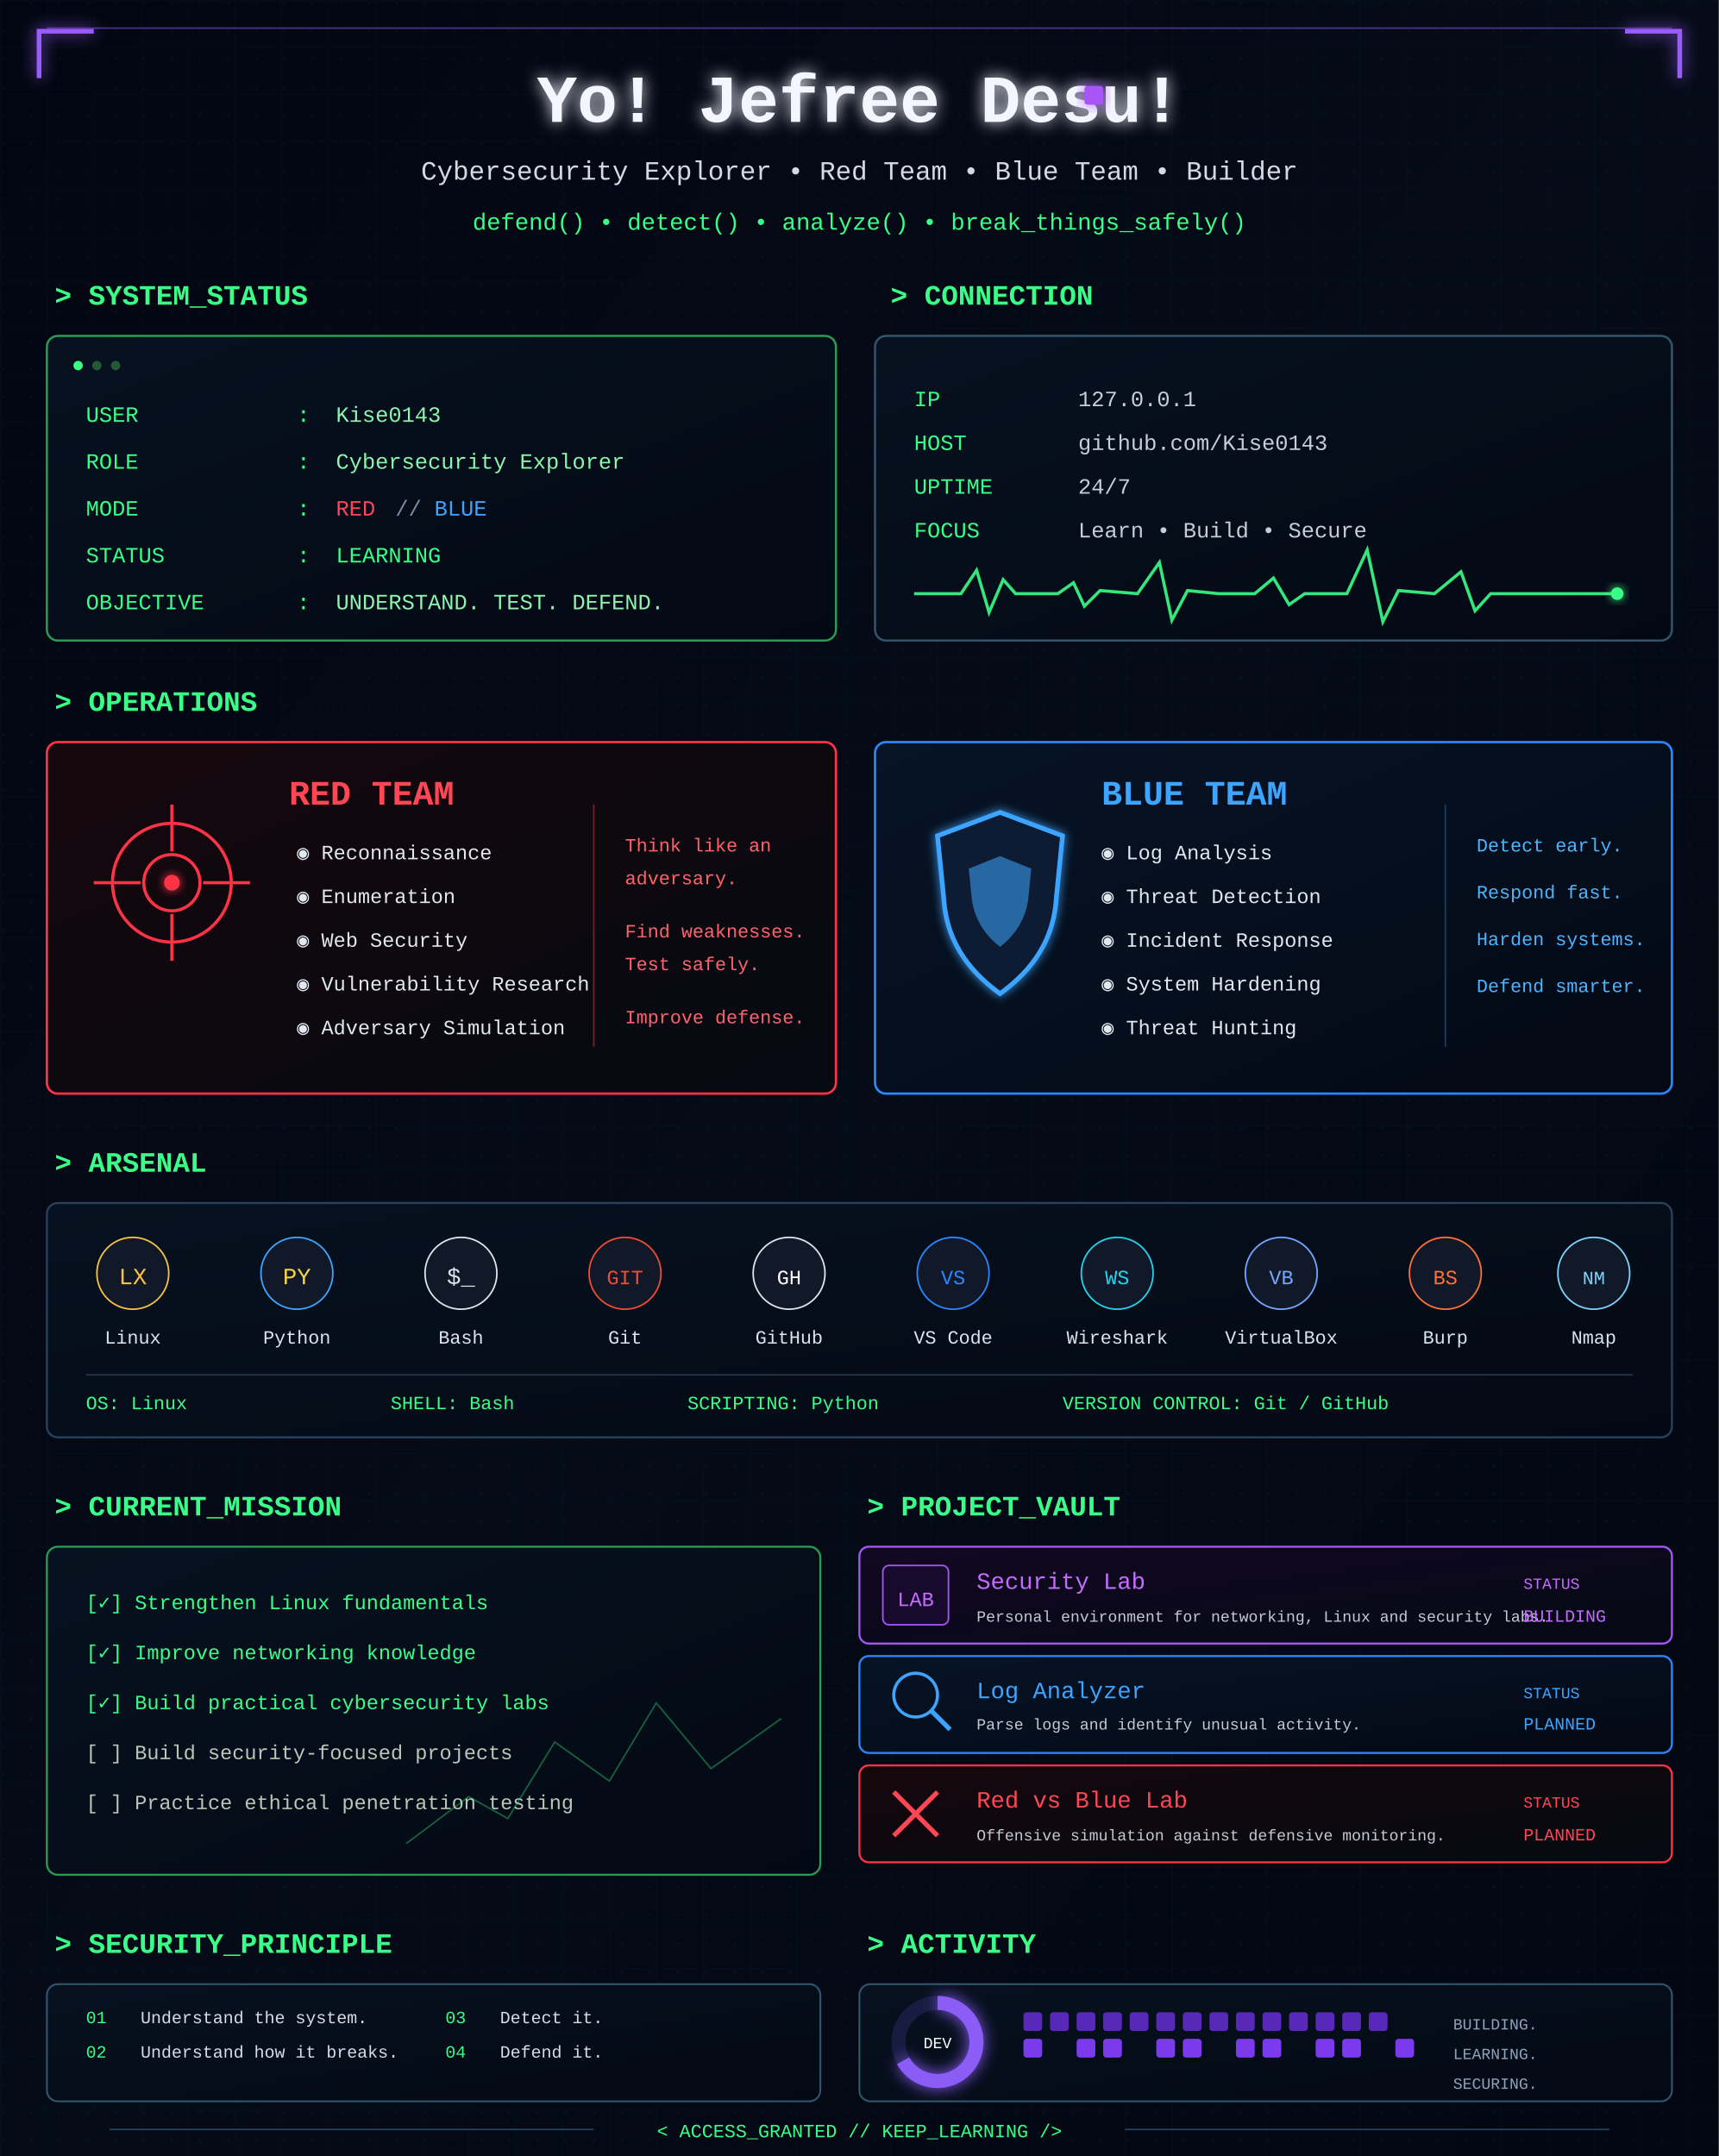
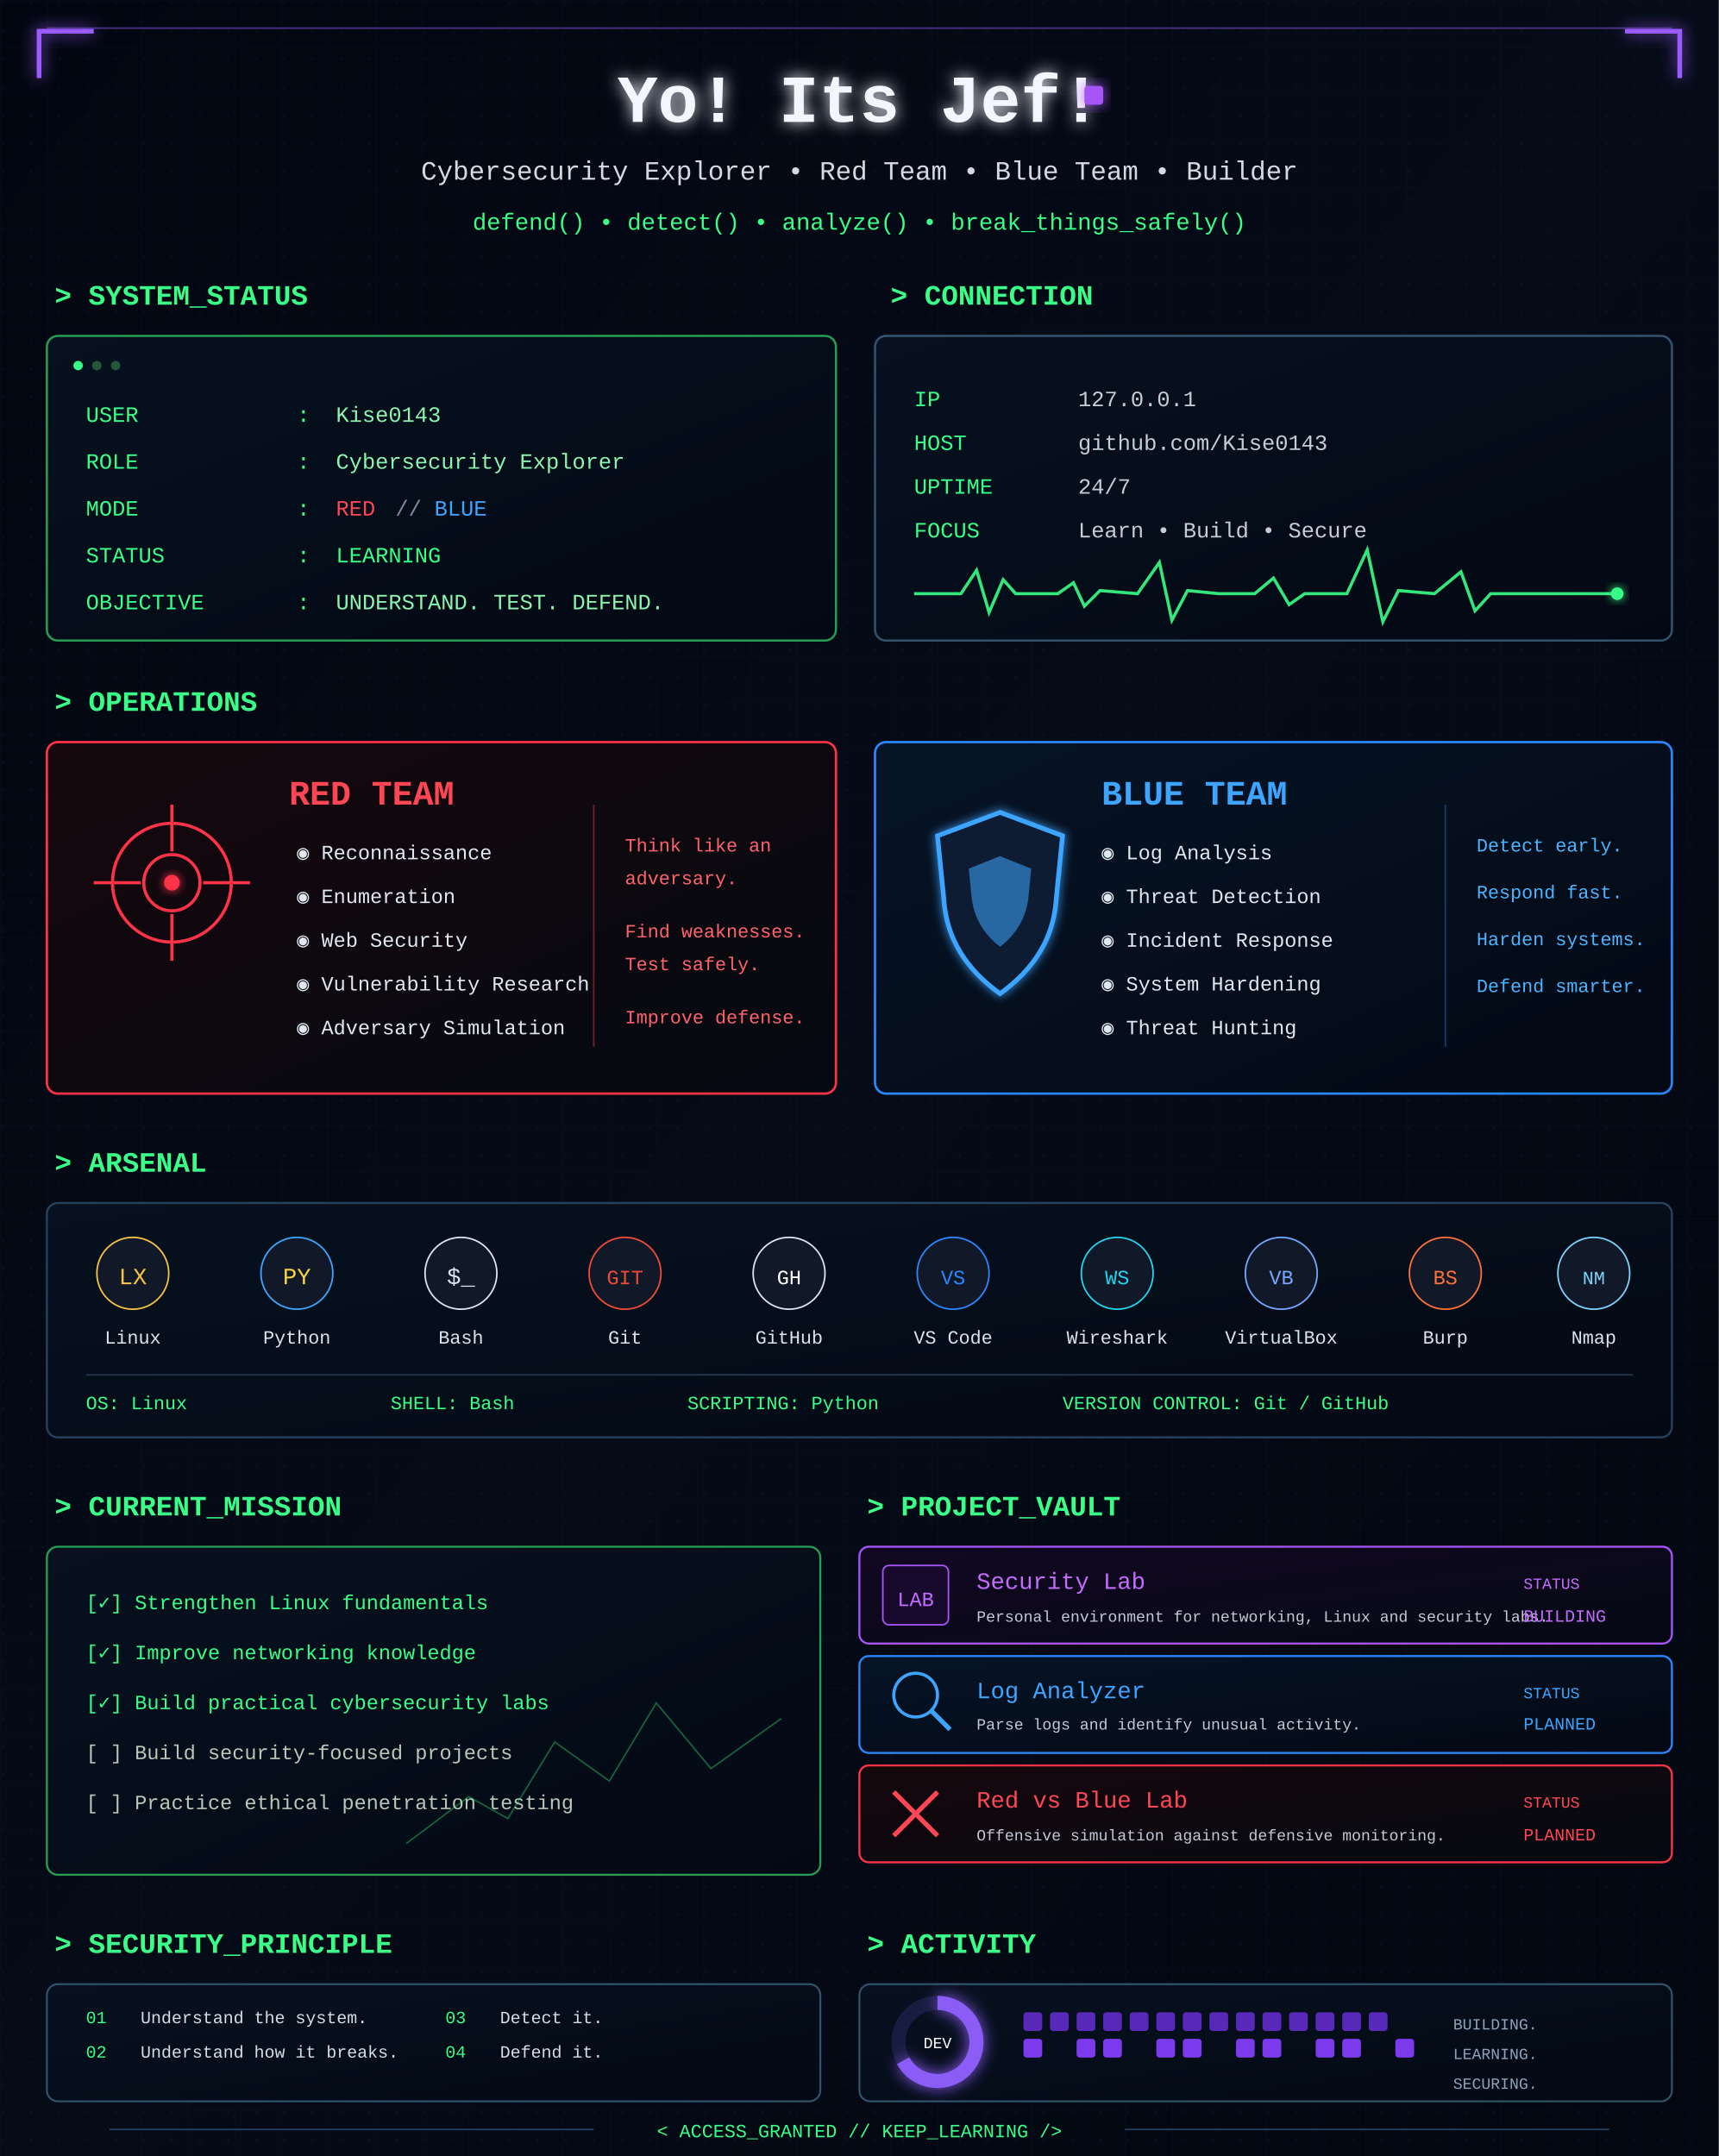
<svg xmlns="http://www.w3.org/2000/svg" viewBox="0 0 1100 1380" width="1100" height="1380">
  <defs>
    <linearGradient id="background" x1="0%" y1="0%" x2="100%" y2="100%">
      <stop offset="0%" stop-color="#020611" />
      <stop offset="50%" stop-color="#050b17" />
      <stop offset="100%" stop-color="#020711" />
    </linearGradient>
    <linearGradient id="panel" x1="0%" y1="0%" x2="100%" y2="100%">
      <stop offset="0%" stop-color="#07111f" />
      <stop offset="100%" stop-color="#030914" />
    </linearGradient>
    <linearGradient id="red-panel" x1="0%" y1="0%" x2="100%" y2="100%">
      <stop offset="0%" stop-color="#16080c" />
      <stop offset="100%" stop-color="#050912" />
    </linearGradient>
    <linearGradient id="blue-panel" x1="0%" y1="0%" x2="100%" y2="100%">
      <stop offset="0%" stop-color="#061426" />
      <stop offset="100%" stop-color="#040914" />
    </linearGradient>
    <linearGradient id="purple-panel" x1="0%" y1="0%" x2="100%" y2="100%">
      <stop offset="0%" stop-color="#120822" />
      <stop offset="100%" stop-color="#050914" />
    </linearGradient>
    <pattern id="grid" width="30" height="30" patternUnits="userSpaceOnUse">
      <path d="M30 0 L0 0 0 30" fill="none" stroke="#122039" stroke-width="0.7" opacity="0.5" />
    </pattern>
    <pattern id="dots" width="18" height="18" patternUnits="userSpaceOnUse">
      <circle cx="2" cy="2" r="1" fill="#263d60" opacity="0.4" />
    </pattern>
    <filter id="green-glow" x="-40%" y="-40%" width="180%" height="180%">
      <feGaussianBlur stdDeviation="3" result="blur" />
      <feMerge>
        <feMergeNode in="blur" />
        <feMergeNode in="SourceGraphic" />
      </feMerge>
    </filter>
    <filter id="violet-glow" x="-40%" y="-40%" width="180%" height="180%">
      <feGaussianBlur stdDeviation="5" result="blur" />
      <feMerge>
        <feMergeNode in="blur" />
        <feMergeNode in="SourceGraphic" />
      </feMerge>
    </filter>
    <filter id="blue-glow" x="-40%" y="-40%" width="180%" height="180%">
      <feGaussianBlur stdDeviation="3" result="blur" />
      <feMerge>
        <feMergeNode in="blur" />
        <feMergeNode in="SourceGraphic" />
      </feMerge>
    </filter>
    <filter id="red-glow" x="-40%" y="-40%" width="180%" height="180%">
      <feGaussianBlur stdDeviation="3" result="blur" />
      <feMerge>
        <feMergeNode in="blur" />
        <feMergeNode in="SourceGraphic" />
      </feMerge>
    </filter>
  </defs>
  <rect width="1100" height="1380" fill="url(#background)" />
  <rect width="1100" height="1380" fill="url(#grid)" opacity="0.45" />
  <rect width="1100" height="1380" fill="url(#dots)" opacity="0.25" />
  <line x1="30" y1="18" x2="1070" y2="18" stroke="#8b5cf6" stroke-width="1" opacity="0.5" />
  <path d="M25 50 L25 20 L60 20" fill="none" stroke="#9b5cff" stroke-width="3" filter="url(#violet-glow)" />
  <path d="M1075 50 L1075 20 L1040 20" fill="none" stroke="#9b5cff" stroke-width="3" filter="url(#violet-glow)" />
  <text x="550" y="78" text-anchor="middle" font-family="Consolas, Monaco, Courier New, monospace" font-size="43" font-weight="700" fill="#f4f6ff" filter="url(#violet-glow)">
-     Yo! Jefree Desu!
+     Yo! Its Jef!
  </text>
  <rect x="694" y="55" width="12" height="12" rx="2" fill="#a855f7" filter="url(#violet-glow)" />
  <text x="550" y="115" text-anchor="middle" font-family="Consolas, Monaco, Courier New, monospace" font-size="17" fill="#d5d9e2">
    Cybersecurity Explorer  •  Red Team  •  Blue Team  •  Builder
  </text>
  <text x="550" y="147" text-anchor="middle" font-family="Consolas, Monaco, Courier New, monospace" font-size="15" fill="#39ff88">
    defend()  •  detect()  •  analyze()  •  break_things_safely()
  </text>
  <text x="35" y="195" font-family="Consolas, Monaco, Courier New, monospace" font-size="18" font-weight="700" fill="#39ff88">
    &gt; SYSTEM_STATUS
  </text>
  <rect x="30" y="215" width="505" height="195" rx="7" fill="url(#panel)" stroke="#299c53" stroke-width="1.4" />
  <circle cx="50" cy="234" r="3" fill="#39ff88" />
  <circle cx="62" cy="234" r="3" fill="#245735" />
  <circle cx="74" cy="234" r="3" fill="#245735" />
  <g font-family="Consolas, Monaco, Courier New, monospace" font-size="14">
    <text x="55" y="270" fill="#39ff88">USER</text>
    <text x="190" y="270" fill="#39ff88">:</text>
    <text x="215" y="270" fill="#8df5af">Kise0143</text>
    <text x="55" y="300" fill="#39ff88">ROLE</text>
    <text x="190" y="300" fill="#39ff88">:</text>
    <text x="215" y="300" fill="#8df5af">Cybersecurity Explorer</text>
    <text x="55" y="330" fill="#39ff88">MODE</text>
    <text x="190" y="330" fill="#39ff88">:</text>
    <text x="215" y="330" fill="#ff4655">RED</text>
    <text x="253" y="330" fill="#7c8ca3">//</text>
    <text x="278" y="330" fill="#3da5ff">BLUE</text>
    <text x="55" y="360" fill="#39ff88">STATUS</text>
    <text x="190" y="360" fill="#39ff88">:</text>
    <text x="215" y="360" fill="#39ff88">LEARNING</text>
    <text x="55" y="390" fill="#39ff88">OBJECTIVE</text>
    <text x="190" y="390" fill="#39ff88">:</text>
    <text x="215" y="390" fill="#8df5af">
      UNDERSTAND. TEST. DEFEND.
    </text>
  </g>
  <text x="570" y="195" font-family="Consolas, Monaco, Courier New, monospace" font-size="18" font-weight="700" fill="#39ff88">
    &gt; CONNECTION
  </text>
  <rect x="560" y="215" width="510" height="195" rx="7" fill="url(#panel)" stroke="#31546b" stroke-width="1.4" />
  <g font-family="Consolas, Monaco, Courier New, monospace" font-size="14">
    <text x="585" y="260" fill="#39ff88">IP</text>
    <text x="690" y="260" fill="#c7ced9">127.0.0.1</text>
    <text x="585" y="288" fill="#39ff88">HOST</text>
    <text x="690" y="288" fill="#c7ced9">github.com/Kise0143</text>
    <text x="585" y="316" fill="#39ff88">UPTIME</text>
    <text x="690" y="316" fill="#c7ced9">24/7</text>
    <text x="585" y="344" fill="#39ff88">FOCUS</text>
    <text x="690" y="344" fill="#c7ced9">Learn • Build • Secure</text>
  </g>
  <polyline points="     585,380     615,380     625,365     633,392     642,371     650,380     677,380     687,373     694,388     704,378     728,380     742,360     750,397     760,378     780,380     803,380     815,370     825,387     835,380     862,380     875,352     885,398     895,378     918,380     935,366     944,391     954,380     1035,380" fill="none" stroke="#39ff88" stroke-width="2" opacity="0.9" />
  <circle cx="1035" cy="380" r="4" fill="#39ff88" filter="url(#green-glow)" />
  <text x="35" y="455" font-family="Consolas, Monaco, Courier New, monospace" font-size="18" font-weight="700" fill="#39ff88">
    &gt; OPERATIONS
  </text>
  <rect x="30" y="475" width="505" height="225" rx="7" fill="url(#red-panel)" stroke="#ff3347" stroke-width="1.5" />
  <circle cx="110" cy="565" r="38" fill="none" stroke="#ff3347" stroke-width="2" />
  <circle cx="110" cy="565" r="18" fill="none" stroke="#ff3347" stroke-width="2" />
  <circle cx="110" cy="565" r="5" fill="#ff3347" filter="url(#red-glow)" />
  <line x1="110" y1="515" x2="110" y2="545" stroke="#ff3347" stroke-width="2" />
  <line x1="110" y1="585" x2="110" y2="615" stroke="#ff3347" stroke-width="2" />
  <line x1="60" y1="565" x2="90" y2="565" stroke="#ff3347" stroke-width="2" />
  <line x1="130" y1="565" x2="160" y2="565" stroke="#ff3347" stroke-width="2" />
  <text x="185" y="515" font-family="Consolas, Monaco, Courier New, monospace" font-size="22" font-weight="700" fill="#ff4655">
    RED TEAM
  </text>
  <g font-family="Consolas, Monaco, Courier New, monospace" font-size="13" fill="#e2e8f0">
    <text x="190" y="550">◉ Reconnaissance</text>
    <text x="190" y="578">◉ Enumeration</text>
    <text x="190" y="606">◉ Web Security</text>
    <text x="190" y="634">◉ Vulnerability Research</text>
    <text x="190" y="662">◉ Adversary Simulation</text>
  </g>
  <line x1="380" y1="515" x2="380" y2="670" stroke="#8b2730" opacity="0.8" />
  <g font-family="Consolas, Monaco, Courier New, monospace" font-size="12" fill="#ff626d">
    <text x="400" y="545">Think like an</text>
    <text x="400" y="566">adversary.</text>
    <text x="400" y="600">Find weaknesses.</text>
    <text x="400" y="621">Test safely.</text>
    <text x="400" y="655">Improve defense.</text>
  </g>
  <rect x="560" y="475" width="510" height="225" rx="7" fill="url(#blue-panel)" stroke="#2987ff" stroke-width="1.5" />
  <path d="     M640 520     L680 535     L676 575     C674 607 655 625 640 636     C625 625 606 607 604 575     L600 535     Z" fill="#071a30" stroke="#3da5ff" stroke-width="3" filter="url(#blue-glow)" />
  <path d="     M640 548     L660 556     L658 576     C656 590 648 600 640 606     C632 600 624 590 622 576     L620 556     Z" fill="#3da5ff" opacity="0.55" />
  <text x="705" y="515" font-family="Consolas, Monaco, Courier New, monospace" font-size="22" font-weight="700" fill="#3da5ff">
    BLUE TEAM
  </text>
  <g font-family="Consolas, Monaco, Courier New, monospace" font-size="13" fill="#e2e8f0">
    <text x="705" y="550">◉ Log Analysis</text>
    <text x="705" y="578">◉ Threat Detection</text>
    <text x="705" y="606">◉ Incident Response</text>
    <text x="705" y="634">◉ System Hardening</text>
    <text x="705" y="662">◉ Threat Hunting</text>
  </g>
  <line x1="925" y1="515" x2="925" y2="670" stroke="#174b7d" opacity="0.8" />
  <g font-family="Consolas, Monaco, Courier New, monospace" font-size="12" fill="#4db4ff">
    <text x="945" y="545">Detect early.</text>
    <text x="945" y="575">Respond fast.</text>
    <text x="945" y="605">Harden systems.</text>
    <text x="945" y="635">Defend smarter.</text>
  </g>
  <text x="35" y="750" font-family="Consolas, Monaco, Courier New, monospace" font-size="18" font-weight="700" fill="#39ff88">
    &gt; ARSENAL
  </text>
  <rect x="30" y="770" width="1040" height="150" rx="7" fill="url(#panel)" stroke="#28425d" stroke-width="1.3" />
  <g font-family="Consolas, Monaco, Courier New, monospace" text-anchor="middle">
    <circle cx="85" cy="815" r="23" fill="#111827" stroke="#f6c344" />
    <text x="85" y="822" font-size="15" fill="#f6c344">LX</text>
    <text x="85" y="860" font-size="12" fill="#dce4ef">Linux</text>
    <circle cx="190" cy="815" r="23" fill="#111827" stroke="#3da5ff" />
    <text x="190" y="822" font-size="15" fill="#f5d547">PY</text>
    <text x="190" y="860" font-size="12" fill="#dce4ef">Python</text>
    <circle cx="295" cy="815" r="23" fill="#111827" stroke="#dce4ef" />
    <text x="295" y="822" font-size="15" fill="#dce4ef">$_</text>
    <text x="295" y="860" font-size="12" fill="#dce4ef">Bash</text>
    <circle cx="400" cy="815" r="23" fill="#111827" stroke="#f04b35" />
    <text x="400" y="822" font-size="13" fill="#f04b35">GIT</text>
    <text x="400" y="860" font-size="12" fill="#dce4ef">Git</text>
    <circle cx="505" cy="815" r="23" fill="#111827" stroke="#dce4ef" />
    <text x="505" y="822" font-size="13" fill="#ffffff">GH</text>
    <text x="505" y="860" font-size="12" fill="#dce4ef">GitHub</text>
    <circle cx="610" cy="815" r="23" fill="#111827" stroke="#2987ff" />
    <text x="610" y="822" font-size="13" fill="#2987ff">VS</text>
    <text x="610" y="860" font-size="12" fill="#dce4ef">VS Code</text>
    <circle cx="715" cy="815" r="23" fill="#111827" stroke="#22d3ee" />
    <text x="715" y="822" font-size="13" fill="#22d3ee">WS</text>
    <text x="715" y="860" font-size="12" fill="#dce4ef">Wireshark</text>
    <circle cx="820" cy="815" r="23" fill="#111827" stroke="#75a7ff" />
    <text x="820" y="822" font-size="13" fill="#75a7ff">VB</text>
    <text x="820" y="860" font-size="12" fill="#dce4ef">VirtualBox</text>
    <circle cx="925" cy="815" r="23" fill="#111827" stroke="#ff7139" />
    <text x="925" y="822" font-size="13" fill="#ff7139">BS</text>
    <text x="925" y="860" font-size="12" fill="#dce4ef">Burp</text>
    <circle cx="1020" cy="815" r="23" fill="#111827" stroke="#7dd3fc" />
    <text x="1020" y="822" font-size="12" fill="#7dd3fc">NM</text>
    <text x="1020" y="860" font-size="12" fill="#dce4ef">Nmap</text>
  </g>
  <line x1="55" y1="880" x2="1045" y2="880" stroke="#24354c" />
  <text x="55" y="902" font-family="Consolas, Monaco, Courier New, monospace" font-size="12" fill="#39ff88">
    OS: Linux
  </text>
  <text x="250" y="902" font-family="Consolas, Monaco, Courier New, monospace" font-size="12" fill="#39ff88">
    SHELL: Bash
  </text>
  <text x="440" y="902" font-family="Consolas, Monaco, Courier New, monospace" font-size="12" fill="#39ff88">
    SCRIPTING: Python
  </text>
  <text x="680" y="902" font-family="Consolas, Monaco, Courier New, monospace" font-size="12" fill="#39ff88">
    VERSION CONTROL: Git / GitHub
  </text>
  <text x="35" y="970" font-family="Consolas, Monaco, Courier New, monospace" font-size="18" font-weight="700" fill="#39ff88">
    &gt; CURRENT_MISSION
  </text>
  <rect x="30" y="990" width="495" height="210" rx="7" fill="url(#panel)" stroke="#299c53" stroke-width="1.3" />
  <g font-family="Consolas, Monaco, Courier New, monospace" font-size="13">
    <text x="55" y="1030" fill="#39ff88">
      [✓] Strengthen Linux fundamentals
    </text>
    <text x="55" y="1062" fill="#39ff88">
      [✓] Improve networking knowledge
    </text>
    <text x="55" y="1094" fill="#39ff88">
      [✓] Build practical cybersecurity labs
    </text>
    <text x="55" y="1126" fill="#b9c8b8">
      [ ] Build security-focused projects
    </text>
    <text x="55" y="1158" fill="#b9c8b8">
      [ ] Practice ethical penetration testing
    </text>
  </g>
  <polyline points="     260,1180     300,1150     325,1164     355,1115     390,1140     420,1090     455,1132     500,1100" fill="none" stroke="#39ff88" stroke-width="1" opacity="0.35" />
  <text x="555" y="970" font-family="Consolas, Monaco, Courier New, monospace" font-size="18" font-weight="700" fill="#39ff88">
    &gt; PROJECT_VAULT
  </text>
  <rect x="550" y="990" width="520" height="62" rx="6" fill="url(#purple-panel)" stroke="#a855f7" stroke-width="1.3" />
  <rect x="565" y="1002" width="42" height="38" rx="4" fill="#170a2d" stroke="#a855f7" />
  <text x="586" y="1028" text-anchor="middle" font-family="Consolas, Monaco, Courier New, monospace" font-size="13" fill="#c56cff">
    LAB
  </text>
  <text x="625" y="1017" font-family="Consolas, Monaco, Courier New, monospace" font-size="15" fill="#c56cff">
    Security Lab
  </text>
  <text x="625" y="1038" font-family="Consolas, Monaco, Courier New, monospace" font-size="10" fill="#c3c9d5">
    Personal environment for networking, Linux and security labs.
  </text>
  <text x="975" y="1017" font-family="Consolas, Monaco, Courier New, monospace" font-size="10" fill="#c56cff">
    STATUS
  </text>
  <text x="975" y="1038" font-family="Consolas, Monaco, Courier New, monospace" font-size="11" fill="#c56cff">
    BUILDING
  </text>
  <rect x="550" y="1060" width="520" height="62" rx="6" fill="url(#blue-panel)" stroke="#2987ff" stroke-width="1.3" />
  <circle cx="586" cy="1085" r="14" fill="none" stroke="#3da5ff" stroke-width="2" />
  <line x1="596" y1="1095" x2="608" y2="1107" stroke="#3da5ff" stroke-width="3" />
  <text x="625" y="1087" font-family="Consolas, Monaco, Courier New, monospace" font-size="15" fill="#3da5ff">
    Log Analyzer
  </text>
  <text x="625" y="1107" font-family="Consolas, Monaco, Courier New, monospace" font-size="10" fill="#c3c9d5">
    Parse logs and identify unusual activity.
  </text>
  <text x="975" y="1087" font-family="Consolas, Monaco, Courier New, monospace" font-size="10" fill="#3da5ff">
    STATUS
  </text>
  <text x="975" y="1107" font-family="Consolas, Monaco, Courier New, monospace" font-size="11" fill="#3da5ff">
    PLANNED
  </text>
  <rect x="550" y="1130" width="520" height="62" rx="6" fill="url(#red-panel)" stroke="#ff3347" stroke-width="1.3" />
  <line x1="572" y1="1147" x2="600" y2="1175" stroke="#ff4655" stroke-width="3" />
  <line x1="600" y1="1147" x2="572" y2="1175" stroke="#ff4655" stroke-width="3" />
  <text x="625" y="1157" font-family="Consolas, Monaco, Courier New, monospace" font-size="15" fill="#ff4655">
    Red vs Blue Lab
  </text>
  <text x="625" y="1178" font-family="Consolas, Monaco, Courier New, monospace" font-size="10" fill="#c3c9d5">
    Offensive simulation against defensive monitoring.
  </text>
  <text x="975" y="1157" font-family="Consolas, Monaco, Courier New, monospace" font-size="10" fill="#ff4655">
    STATUS
  </text>
  <text x="975" y="1178" font-family="Consolas, Monaco, Courier New, monospace" font-size="11" fill="#ff4655">
    PLANNED
  </text>
  <text x="35" y="1250" font-family="Consolas, Monaco, Courier New, monospace" font-size="18" font-weight="700" fill="#39ff88">
    &gt; SECURITY_PRINCIPLE
  </text>
  <rect x="30" y="1270" width="495" height="75" rx="7" fill="url(#panel)" stroke="#31546b" stroke-width="1.2" />
  <g font-family="Consolas, Monaco, Courier New, monospace" font-size="11">
    <text x="55" y="1295" fill="#39ff88">01</text>
    <text x="90" y="1295" fill="#d7dde7">Understand the system.</text>
    <text x="55" y="1317" fill="#39ff88">02</text>
    <text x="90" y="1317" fill="#d7dde7">Understand how it breaks.</text>
    <text x="285" y="1295" fill="#39ff88">03</text>
    <text x="320" y="1295" fill="#d7dde7">Detect it.</text>
    <text x="285" y="1317" fill="#39ff88">04</text>
    <text x="320" y="1317" fill="#d7dde7">Defend it.</text>
  </g>
  <text x="555" y="1250" font-family="Consolas, Monaco, Courier New, monospace" font-size="18" font-weight="700" fill="#39ff88">
    &gt; ACTIVITY
  </text>
  <rect x="550" y="1270" width="520" height="75" rx="7" fill="url(#panel)" stroke="#31546b" stroke-width="1.2" />
  <circle cx="600" cy="1307" r="25" fill="none" stroke="#171c40" stroke-width="9" />
  <path d="     M600 1282     A25 25 0 1 1 578 1319" fill="none" stroke="#8b5cf6" stroke-width="9" filter="url(#violet-glow)" />
  <text x="600" y="1311" text-anchor="middle" font-family="Consolas, Monaco, Courier New, monospace" font-size="10" fill="#ffffff">
    DEV
  </text>
  <g fill="#5828b8">
    <rect x="655" y="1288" width="12" height="12" rx="2" />
    <rect x="672" y="1288" width="12" height="12" rx="2" />
    <rect x="689" y="1288" width="12" height="12" rx="2" />
    <rect x="706" y="1288" width="12" height="12" rx="2" />
    <rect x="723" y="1288" width="12" height="12" rx="2" />
    <rect x="740" y="1288" width="12" height="12" rx="2" />
    <rect x="757" y="1288" width="12" height="12" rx="2" />
    <rect x="774" y="1288" width="12" height="12" rx="2" />
    <rect x="791" y="1288" width="12" height="12" rx="2" />
    <rect x="808" y="1288" width="12" height="12" rx="2" />
    <rect x="825" y="1288" width="12" height="12" rx="2" />
    <rect x="842" y="1288" width="12" height="12" rx="2" />
    <rect x="859" y="1288" width="12" height="12" rx="2" />
    <rect x="876" y="1288" width="12" height="12" rx="2" />
  </g>
  <g fill="#7c3aed">
    <rect x="655" y="1305" width="12" height="12" rx="2" />
    <rect x="689" y="1305" width="12" height="12" rx="2" />
    <rect x="706" y="1305" width="12" height="12" rx="2" />
    <rect x="740" y="1305" width="12" height="12" rx="2" />
    <rect x="757" y="1305" width="12" height="12" rx="2" />
    <rect x="791" y="1305" width="12" height="12" rx="2" />
    <rect x="808" y="1305" width="12" height="12" rx="2" />
    <rect x="842" y="1305" width="12" height="12" rx="2" />
    <rect x="859" y="1305" width="12" height="12" rx="2" />
    <rect x="893" y="1305" width="12" height="12" rx="2" />
  </g>
  <text x="930" y="1299" font-family="Consolas, Monaco, Courier New, monospace" font-size="10" fill="#8ea3ba">
    BUILDING.
  </text>
  <text x="930" y="1318" font-family="Consolas, Monaco, Courier New, monospace" font-size="10" fill="#8ea3ba">
    LEARNING.
  </text>
  <text x="930" y="1337" font-family="Consolas, Monaco, Courier New, monospace" font-size="10" fill="#8ea3ba">
    SECURING.
  </text>
  <line x1="70" y1="1363" x2="380" y2="1363" stroke="#26405d" />
  <line x1="720" y1="1363" x2="1030" y2="1363" stroke="#26405d" />
  <text x="550" y="1368" text-anchor="middle" font-family="Consolas, Monaco, Courier New, monospace" font-size="12" fill="#39ff88">
    &lt; ACCESS_GRANTED // KEEP_LEARNING /&gt;
  </text>
</svg>
